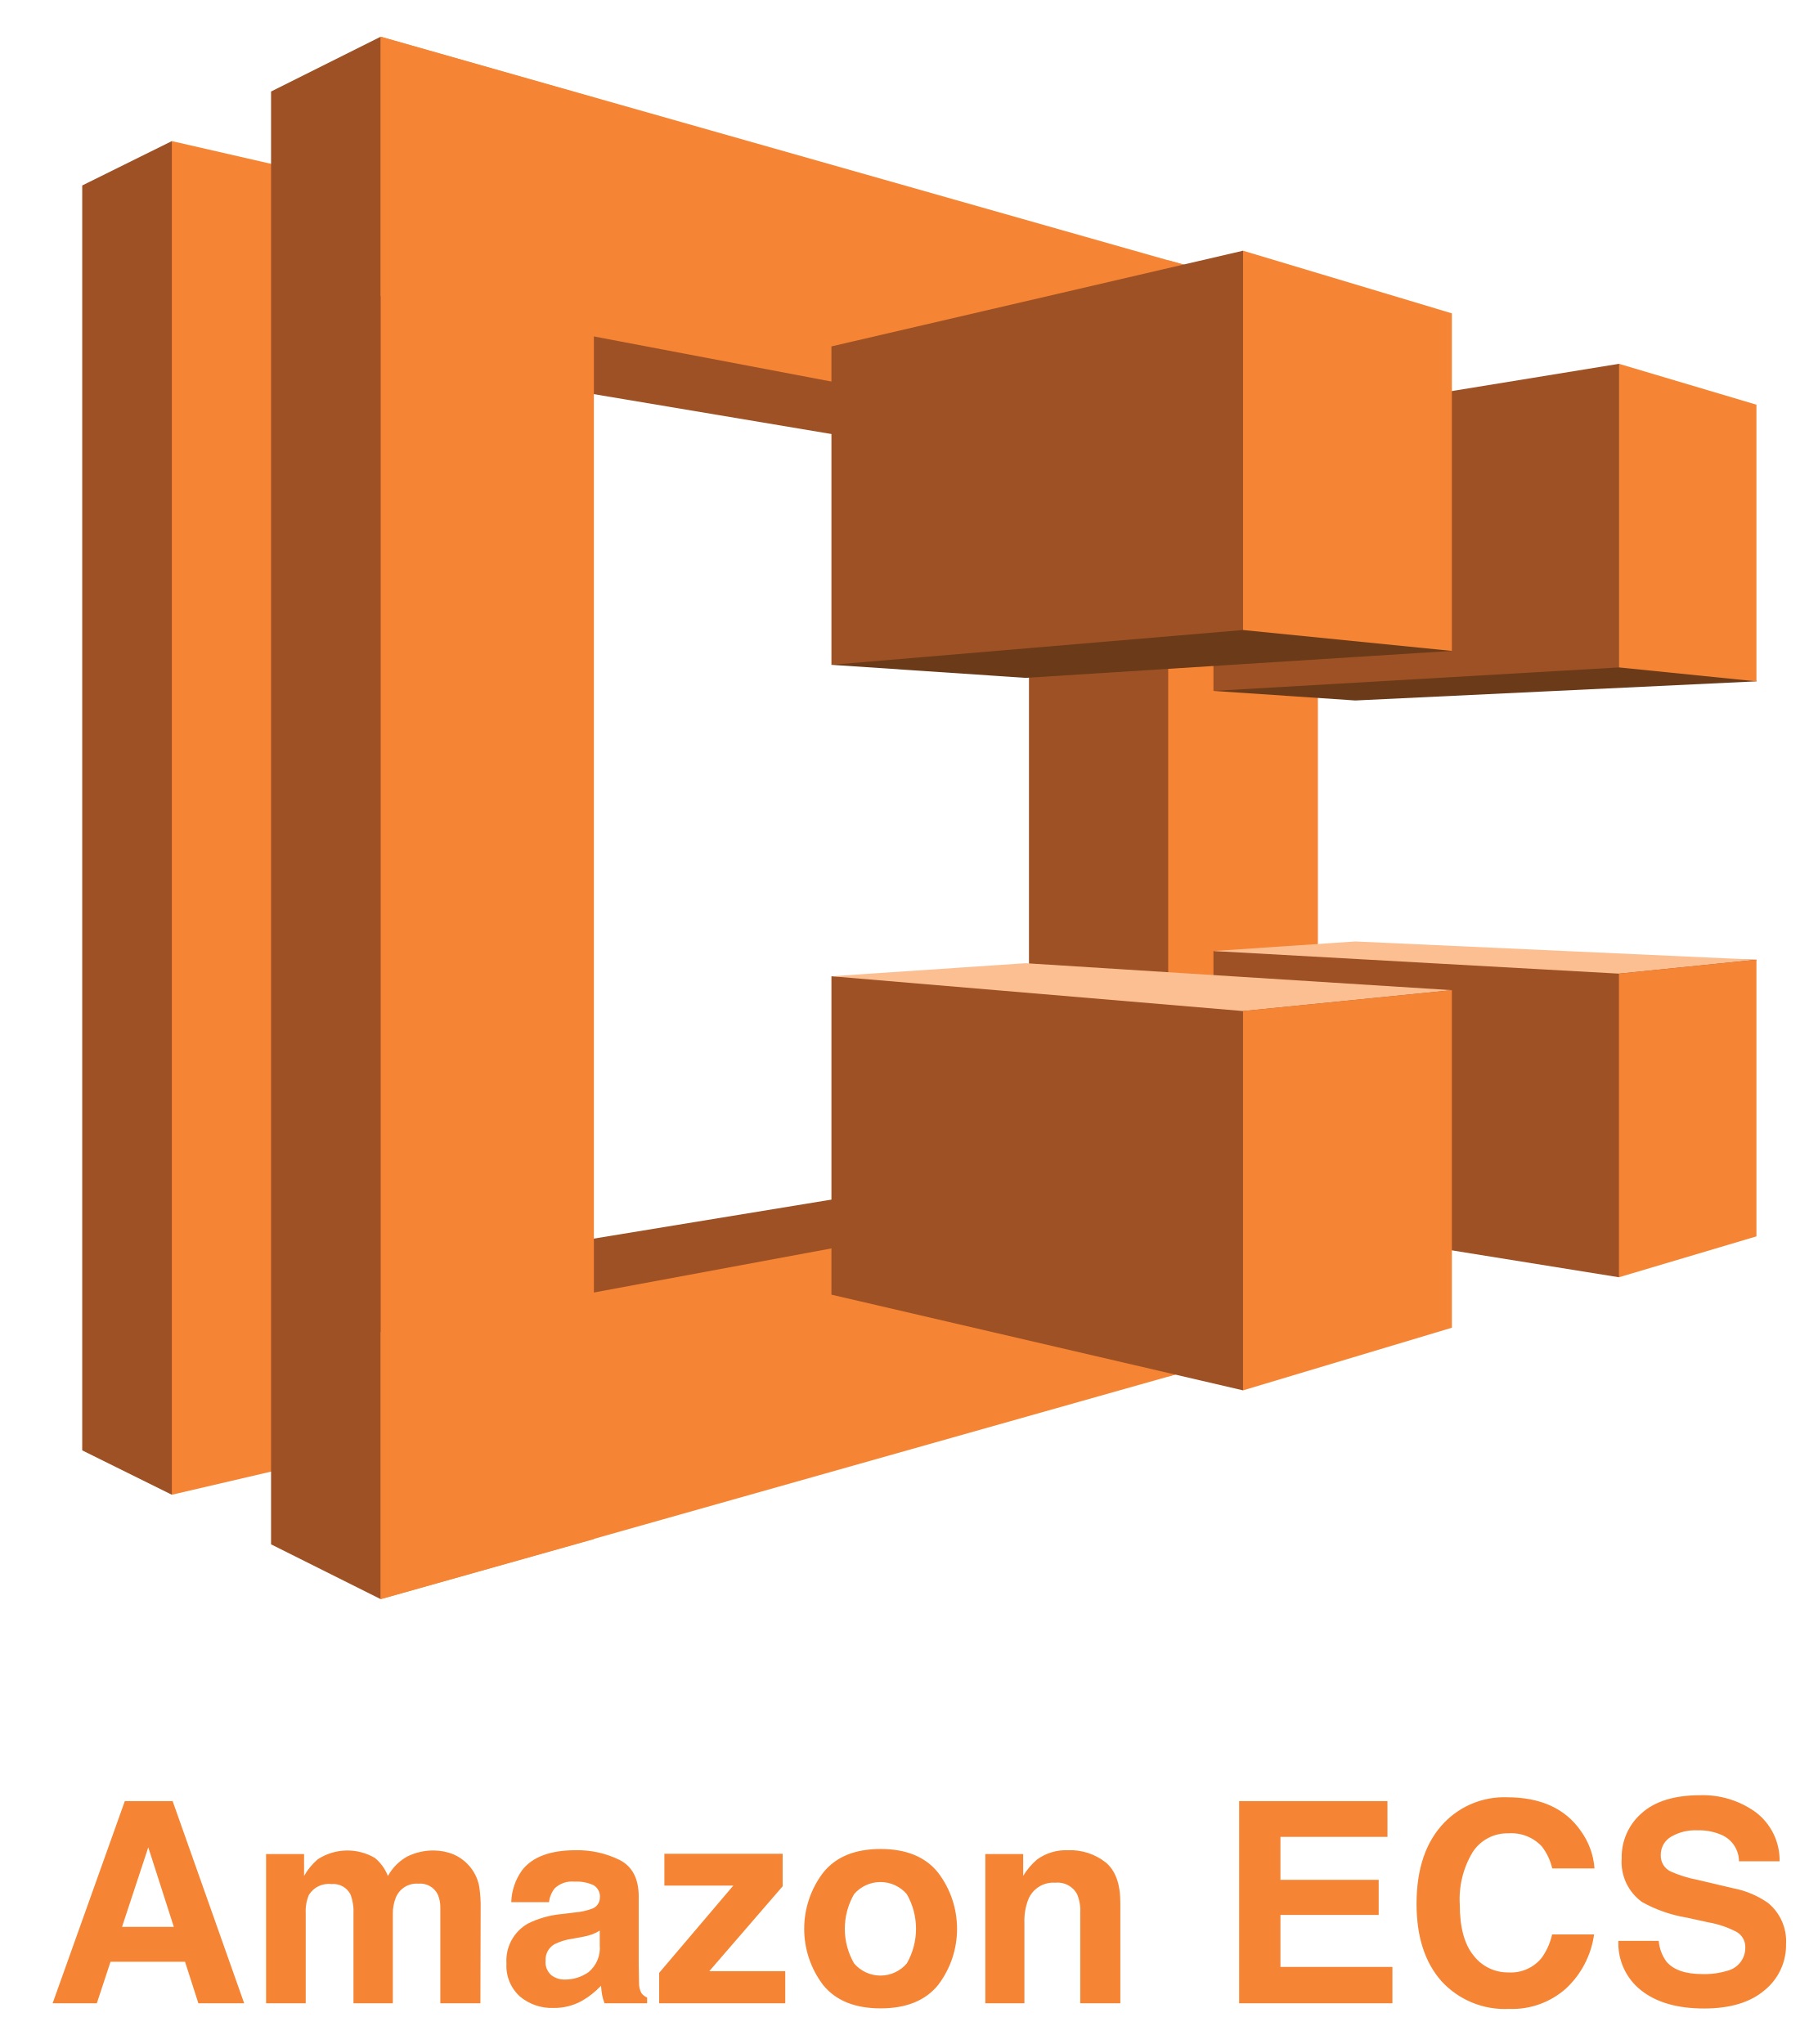
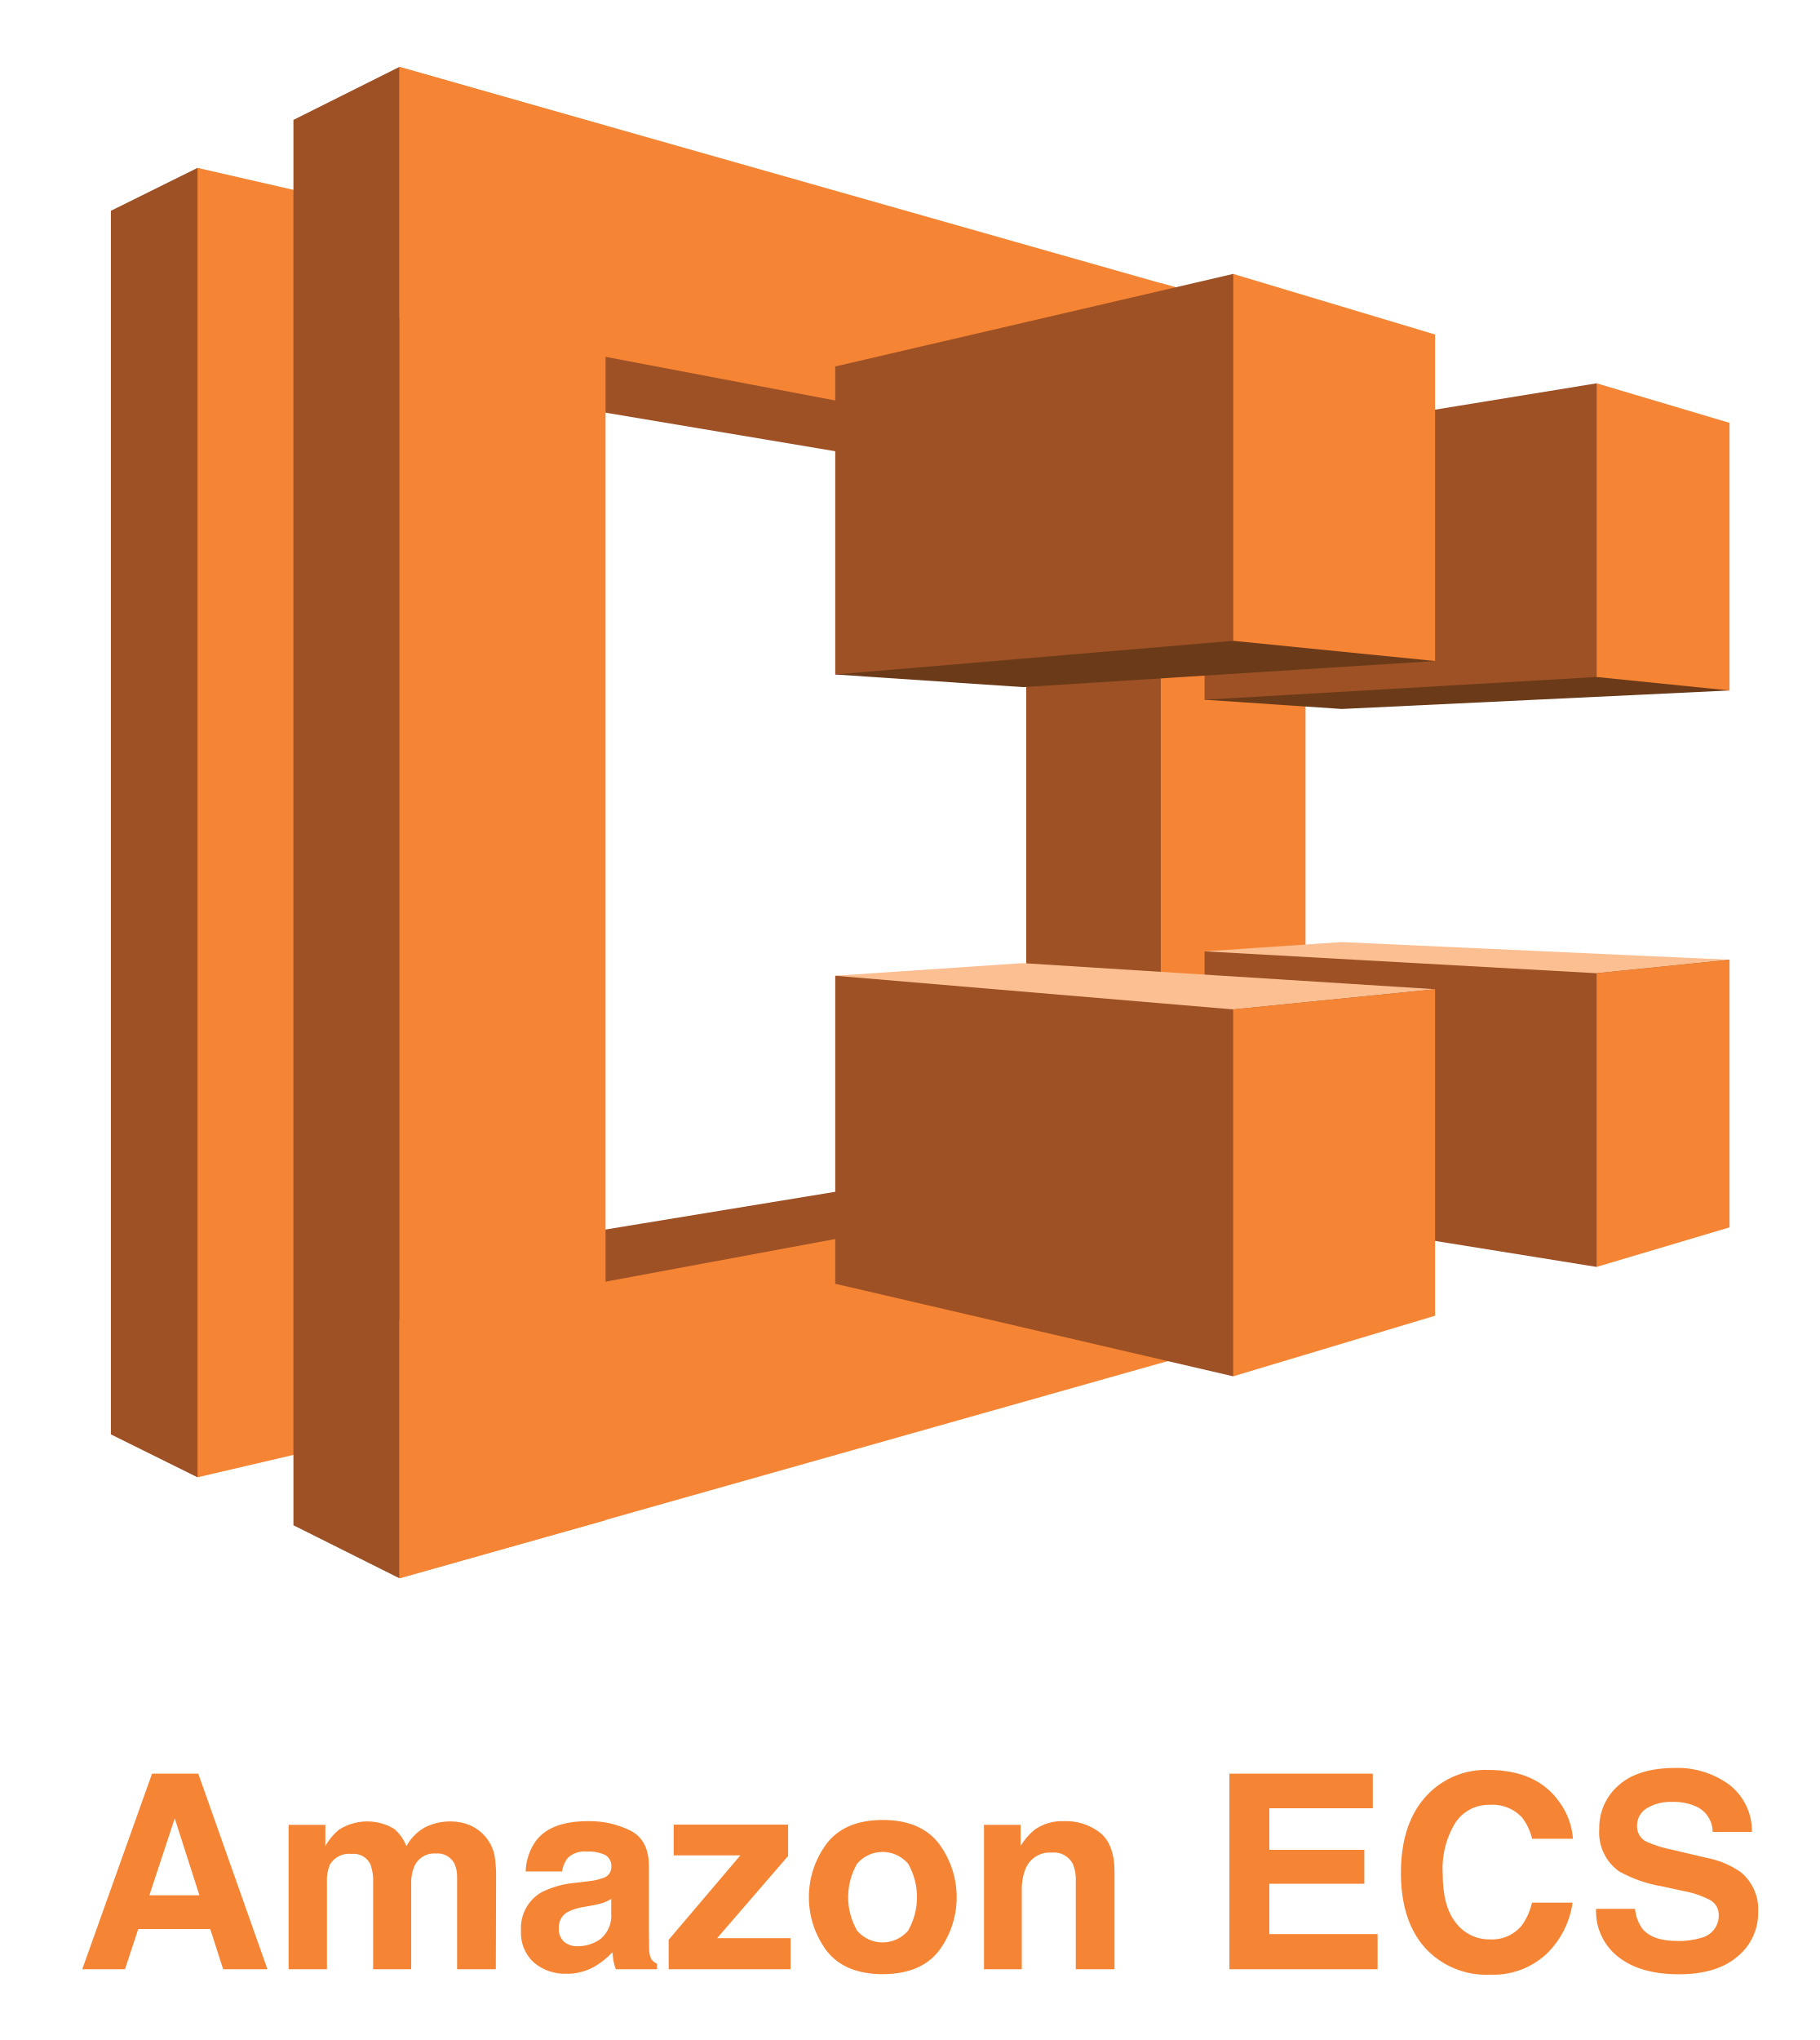
- <svg xmlns="http://www.w3.org/2000/svg" viewBox="99.52 -1.04 232.96 262.08">
+ <svg xmlns="http://www.w3.org/2000/svg" viewBox="95.36 -5.20 241.28 270.40">
  <defs>
    <style>.cls-1{fill:#f58534}.cls-2{fill:#9d5125}.cls-3{fill:#6b3b19}</style>
  </defs>
  <path d="M115.52 229.896h6.129l9.172 25.924h-5.874l-1.711-5.329h-9.547l-1.757 5.33h-5.667zm-.358 16.127h6.64l-3.275-10.2zm42.472-9.303a5.575 5.575 0 0 1 2.234 1.723 5.508 5.508 0 0 1 1.09 2.462 17.044 17.044 0 0 1 .176 2.832l-.036 12.083h-5.135v-12.206a4.008 4.008 0 0 0-.352-1.794 2.5 2.5 0 0 0-2.462-1.337 2.881 2.881 0 0 0-2.867 1.724 5.41 5.41 0 0 0-.405 2.198v11.415h-5.047v-11.415a6.411 6.411 0 0 0-.352-2.48 2.456 2.456 0 0 0-2.48-1.389 2.96 2.96 0 0 0-2.884 1.39 5.347 5.347 0 0 0-.405 2.356v11.538h-5.083v-19.135h4.872v2.796a8.077 8.077 0 0 1 1.759-2.128 6.963 6.963 0 0 1 7.334-.159 5.637 5.637 0 0 1 1.653 2.305 6.368 6.368 0 0 1 2.445-2.48 7.464 7.464 0 0 1 3.447-.791 6.677 6.677 0 0 1 2.498.492zm15.701 7.44a7.93 7.93 0 0 0 2.002-.44 1.508 1.508 0 0 0 1.08-1.425 1.685 1.685 0 0 0-.828-1.627 5.242 5.242 0 0 0-2.434-.448 3.193 3.193 0 0 0-2.55.88 3.624 3.624 0 0 0-.713 1.758h-4.836a7.336 7.336 0 0 1 1.413-4.133q1.996-2.533 6.854-2.533a12.228 12.228 0 0 1 5.617 1.248q2.455 1.25 2.455 4.714v8.794q0 .916.036 2.216a2.786 2.786 0 0 0 .298 1.337 1.788 1.788 0 0 0 .74.58v.74h-5.453a5.539 5.539 0 0 1-.317-1.092q-.088-.51-.14-1.16a10.358 10.358 0 0 1-2.406 1.917 7.274 7.274 0 0 1-3.68.932 6.348 6.348 0 0 1-4.326-1.486 5.284 5.284 0 0 1-1.707-4.212 5.46 5.46 0 0 1 2.746-5.119 12.29 12.29 0 0 1 4.43-1.231zm3.065 2.339a5.54 5.54 0 0 1-.972.483 8.214 8.214 0 0 1-1.346.343l-1.14.211a7.498 7.498 0 0 0-2.305.687 2.288 2.288 0 0 0-1.184 2.128 2.225 2.225 0 0 0 .723 1.855 2.75 2.75 0 0 0 1.76.571 5.24 5.24 0 0 0 3.026-.949 4.023 4.023 0 0 0 1.438-3.465zm8.284-5.769v-4.08h15.161v4.167l-9.407 10.888h9.741v4.115h-16.163v-3.904l9.503-11.187zm35.088 12.745q-2.427 2.997-7.369 2.996-4.943 0-7.37-2.996a11.893 11.893 0 0 1 0-14.4q2.428-3.042 7.37-3.04 4.942 0 7.37 3.04a11.893 11.893 0 0 1 0 14.4zm-4.01-2.77a8.951 8.951 0 0 0 0-8.878 4.454 4.454 0 0 0-6.762 0 8.89 8.89 0 0 0 0 8.878 4.44 4.44 0 0 0 6.763 0zm25.484-12.956q1.882 1.556 1.884 5.162v12.91h-5.137v-11.662a5.357 5.357 0 0 0-.401-2.321 2.82 2.82 0 0 0-2.794-1.478 3.46 3.46 0 0 0-3.474 2.163 7.477 7.477 0 0 0-.49 2.92v10.377h-5.011v-19.135h4.854v2.796a8.495 8.495 0 0 1 1.82-2.128 6.313 6.313 0 0 1 3.906-1.16 7.346 7.346 0 0 1 4.843 1.556zm36.128-3.263h-13.719v5.505h12.593v4.502h-12.593v6.666h14.352v4.661H258.36v-25.924h19.013zm7.329-1.882a10.671 10.671 0 0 1 7.97-3.2q6.473 0 9.466 4.29a9.355 9.355 0 0 1 1.774 4.837h-5.417a7.383 7.383 0 0 0-1.327-2.814 5.34 5.34 0 0 0-4.29-1.689 5.288 5.288 0 0 0-4.567 2.384 11.646 11.646 0 0 0-1.67 6.745q0 4.363 1.763 6.533a5.527 5.527 0 0 0 4.482 2.173 5.08 5.08 0 0 0 4.25-1.864 8.184 8.184 0 0 0 1.341-3.008h5.382a11.676 11.676 0 0 1-3.558 6.895 10.356 10.356 0 0 1-7.334 2.655 11 11 0 0 1-8.7-3.588q-3.167-3.605-3.167-9.884 0-6.79 3.602-10.465zm27.441 15.213a5.258 5.258 0 0 0 .988 2.657q1.347 1.6 4.615 1.6a9.94 9.94 0 0 0 3.179-.422 3.018 3.018 0 0 0 2.316-3.007 2.215 2.215 0 0 0-1.135-1.988 12.278 12.278 0 0 0-3.6-1.214l-2.806-.615a17.506 17.506 0 0 1-5.685-1.987 6.32 6.32 0 0 1-2.62-5.611 7.452 7.452 0 0 1 2.563-5.787q2.565-2.304 7.532-2.303a11.549 11.549 0 0 1 7.077 2.172 7.726 7.726 0 0 1 3.072 6.305h-5.207a3.712 3.712 0 0 0-2.091-3.324 7.167 7.167 0 0 0-3.228-.651 6.137 6.137 0 0 0-3.426.844 2.671 2.671 0 0 0-1.28 2.357 2.223 2.223 0 0 0 1.262 2.075 15.64 15.64 0 0 0 3.444 1.073l4.55 1.073a11.583 11.583 0 0 1 4.484 1.882 6.342 6.342 0 0 1 2.318 5.294 7.438 7.438 0 0 1-2.746 5.9q-2.747 2.349-7.76 2.348-5.12 0-8.054-2.312a7.654 7.654 0 0 1-2.932-6.359z" class="cls-1" />
  <path d="M121.549 17.052l-11.489 5.689v162.185l11.489 5.689 45.287-83.435-45.287-90.128zm34.913 29.225l16.955-23.871 75.85 33.686-17.736 2.789-75.069-12.604zm-13.05 116.786l18.627 25.655 87.228-37.701-16.843-2.566-89.012 14.612z" class="cls-2" />
  <path d="M148.319 184.368l-26.77 6.247V17.052l26.77 6.135v161.181z" class="cls-1" />
  <path d="M134.265 10.694l14.054-7.027 26.436 111.432L148.319 204l-14.054-7.027V10.694zm97.155 137.534l17.847 2.789 16.285-45.399-16.285-49.526-17.847 2.789v89.347z" class="cls-2" />
  <path d="M175.648 196.303L148.319 204V3.667l27.329 7.808v184.828z" class="cls-1" />
  <path d="M267.895 147.559l-119.576 22.197V204l119.576-33.798v-22.643zm.223-87.897L148.319 36.907V3.667l119.799 34.021v21.974z" class="cls-1" />
  <path d="M249.267 32.334l19.186 5.242v132.626l-19.186 5.243V32.334z" class="cls-1" />
  <path d="M324.671 86.321l-51.422 2.454-18.182-1.227 51.98-41.941 17.624 40.714z" class="cls-3" />
  <path d="M255.067 87.548l51.98-3.012V45.607l-51.98 8.478v33.463z" class="cls-2" />
  <path d="M206.099 84.202l52.761-53.095 26.77 51.31-54.656 3.458-24.875-1.673z" class="cls-3" />
  <path d="M206.099 84.202l52.761-4.462V31.107l-52.761 12.269v40.826zm48.968 36.698l69.604 1.115-17.624 40.714-51.98-8.366V120.9z" class="cls-2" />
  <path d="M206.099 124.134l79.531 1.785-26.77 51.31-52.761-12.269v-40.826z" class="cls-2" />
  <path fill="#fcbf92" d="M206.099 124.134l52.761 4.462 26.77-2.677-54.656-3.458-24.875 1.673zm118.572-2.119l-51.422-2.342-18.182 1.227 51.98 2.9 17.624-1.785z" />
  <path d="M307.047 84.536l17.624 1.785V50.85l-17.624-5.243v38.929zm-21.417-2.119l-26.77-2.677V31.107l26.77 8.031v43.279zm21.417 41.383l17.624-1.785v35.471l-17.624 5.243V123.8zm-21.417 2.119l-26.77 2.677v48.633l26.77-8.031v-43.279z" class="cls-1" />
</svg>
